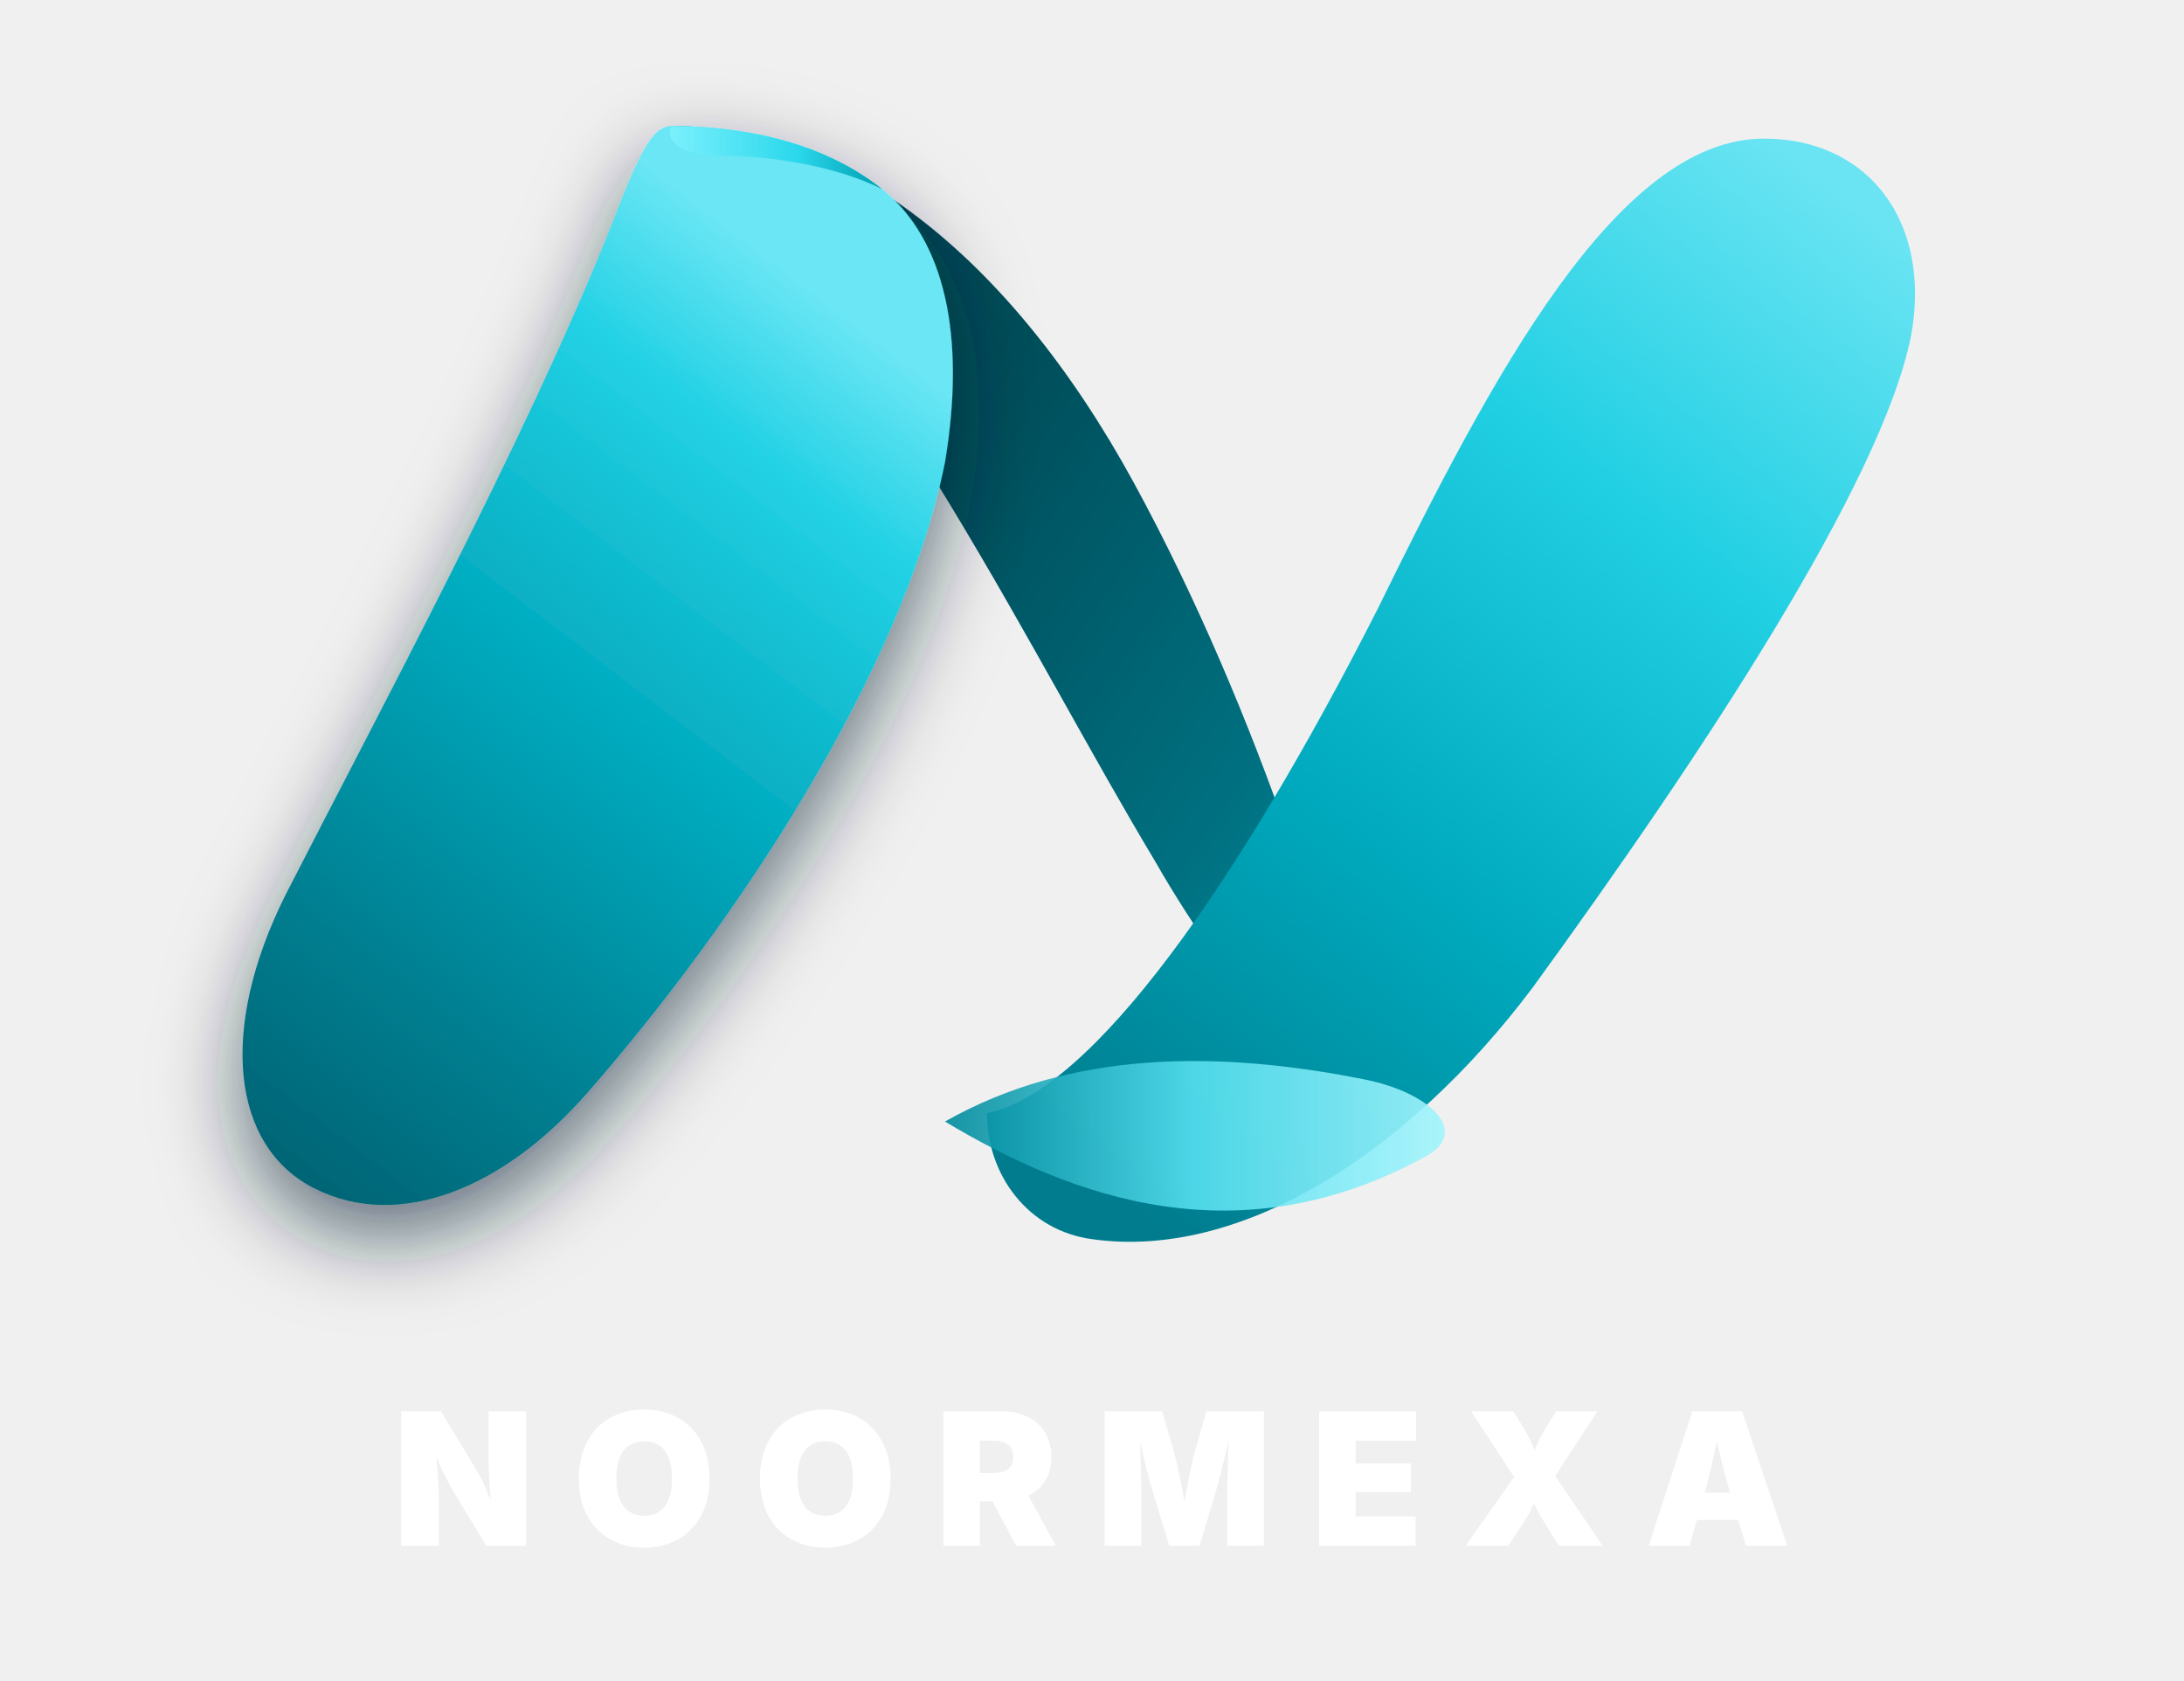
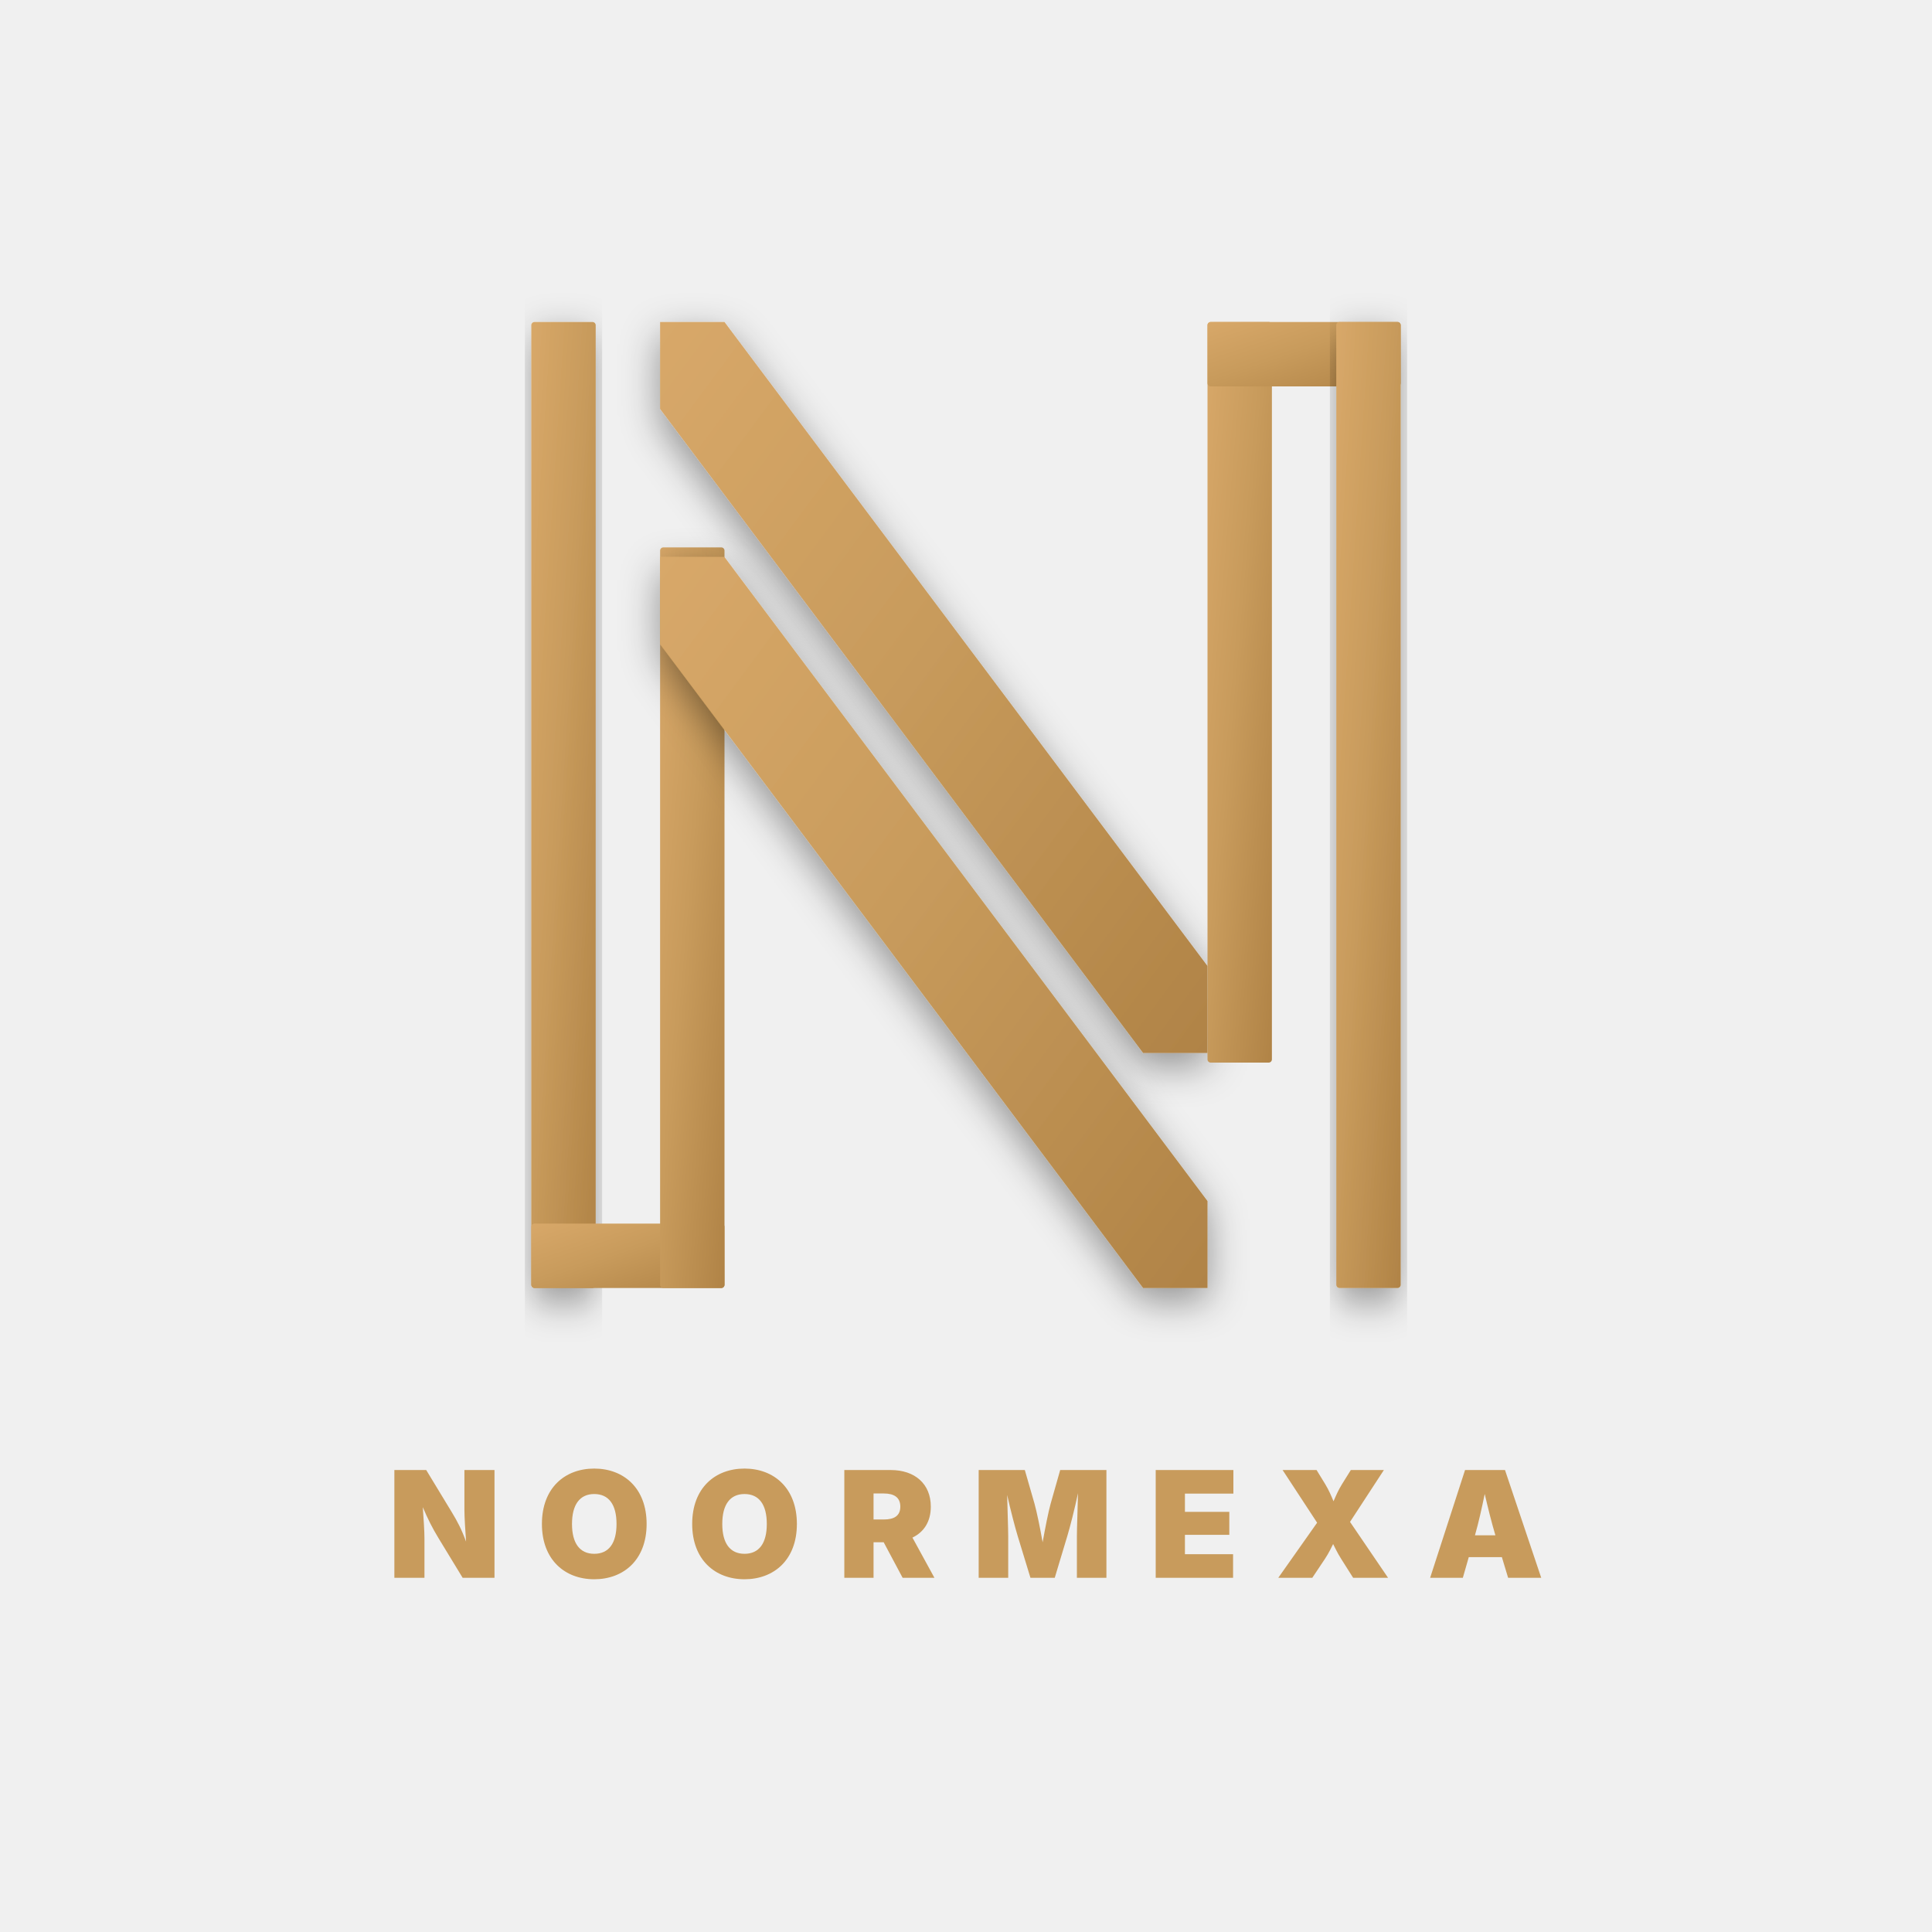
- <svg xmlns="http://www.w3.org/2000/svg" viewBox="0 0 520 400" width="520" height="400" fill="none" shape-rendering="geometricPrecision" text-rendering="geometricPrecision">
+ <svg xmlns="http://www.w3.org/2000/svg" viewBox="0 0 600 600" width="600" height="600" fill="none" shape-rendering="geometricPrecision" text-rendering="geometricPrecision">
  <defs>
-     <linearGradient id="nmx-grad-left" x1="0%" y1="100%" x2="50%" y2="0%">
-       <stop offset="0%" stop-color="#005e6e" />
-       <stop offset="25%" stop-color="#007e90" />
-       <stop offset="55%" stop-color="#00a8bc" />
-       <stop offset="85%" stop-color="#24d2e5" />
-       <stop offset="100%" stop-color="#6be6f5" />
+     <linearGradient id="nmx-gold-grad" x1="0%" y1="0%" x2="100%" y2="100%">
+       <stop offset="0%" stop-color="#D8A869" />
+       <stop offset="45%" stop-color="#C89B5C" />
+       <stop offset="100%" stop-color="#B08346" />
    </linearGradient>
-     <linearGradient id="nmx-grad-crest" x1="0%" y1="0%" x2="100%" y2="0%">
-       <stop offset="0%" stop-color="#7bf0fd" />
-       <stop offset="60%" stop-color="#2bd8ec" />
-       <stop offset="100%" stop-color="#009eb0" />
-     </linearGradient>
-     <linearGradient id="nmx-grad-crease" x1="0%" y1="0%" x2="100%" y2="100%">
-       <stop offset="0%" stop-color="#003c46" />
-       <stop offset="40%" stop-color="#00505d" />
-       <stop offset="75%" stop-color="#007181" />
-       <stop offset="100%" stop-color="#0096a7" />
-     </linearGradient>
-     <linearGradient id="nmx-grad-right" x1="20%" y1="100%" x2="85%" y2="0%">
-       <stop offset="0%" stop-color="#007c8e" />
-       <stop offset="35%" stop-color="#00a9bd" />
-       <stop offset="70%" stop-color="#22d0e3" />
-       <stop offset="100%" stop-color="#6ae4f3" />
-     </linearGradient>
-     <linearGradient id="nmx-grad-wrap" x1="0%" y1="50%" x2="100%" y2="50%">
-       <stop offset="0%" stop-color="#008a9c" />
-       <stop offset="50%" stop-color="#55dfef" />
-       <stop offset="100%" stop-color="#a2f4fc" />
-     </linearGradient>
-     <filter id="nmx-shadow" x="-15%" y="-15%" width="130%" height="130%">
-       <feDropShadow dx="0" dy="8" stdDeviation="10" flood-color="#00222a" flood-opacity="0.6" />
+     <filter id="nmx-gold-shadow" x="-10%" y="-10%" width="120%" height="120%">
+       <feDropShadow dx="0" dy="4" stdDeviation="6" flood-color="#000000" flood-opacity="0.4" />
    </filter>
  </defs>
-   <g id="noormexa-vector-mark" transform="translate(0, -5)">
-     <path d="M 160,35           C 200,35 240,65 270,120           C 300,175 320,240 325,270           C 320,270 295,245 275,210           C 245,160 215,95 160,35 Z" fill="url(#nmx-grad-crease)" />
-     <path d="M 235,270           C 260,265 295,215 328,150           C 355,95 385,38 420,38           C 445,38 460,58 455,85           C 448,120 405,185 365,240           C 335,280 295,305 260,300           C 245,298 235,285 235,270 Z" fill="url(#nmx-grad-right)" />
-     <path d="M 225,272           C 255,290 295,305 340,280           C 350,274 340,265 325,262           C 290,255 255,255 225,272 Z" fill="url(#nmx-grad-wrap)" opacity="0.9" />
-     <path d="M 160,35           C 175,35 195,38 210,50           C 225,62 230,85 225,115           C 215,165 175,225 140,265           C 120,288 95,298 75,288           C 55,278 52,250 68,218           C 90,175 125,110 145,60           C 152,42 155,35 160,35 Z" fill="url(#nmx-grad-left)" filter="url(#nmx-shadow)" />
-     <path d="M 160,35           C 175,35 195,38 210,50           C 200,45 185,42 170,42           C 162,42 158,38 160,35 Z" fill="url(#nmx-grad-crest)" />
+   <g id="noormexa-monogram" transform="translate(30, 20)">
+     <rect x="135" y="80" width="20" height="300" rx="1" fill="url(#nmx-gold-grad)" filter="url(#nmx-gold-shadow)" />
+     <rect x="135" y="360" width="60" height="20" rx="1" fill="url(#nmx-gold-grad)" />
+     <rect x="175" y="150" width="20" height="230" rx="1" fill="url(#nmx-gold-grad)" />
+     <polygon points="175,80 195,80 345,280 345,307 325,307 175,107" fill="url(#nmx-gold-grad)" filter="url(#nmx-gold-shadow)" />
+     <polygon points="175,153 195,153 345,353 345,380 325,380 175,180" fill="url(#nmx-gold-grad)" filter="url(#nmx-gold-shadow)" />
+     <rect x="345" y="80" width="20" height="230" rx="1" fill="url(#nmx-gold-grad)" />
+     <rect x="345" y="80" width="60" height="20" rx="1" fill="url(#nmx-gold-grad)" />
+     <rect x="385" y="80" width="20" height="300" rx="1" fill="url(#nmx-gold-grad)" filter="url(#nmx-gold-shadow)" />
  </g>
-   <text x="260" y="368" text-anchor="middle" fill="#FFFFFF" font-family="system-ui, -apple-system, 'Montserrat', 'Inter', 'Segoe UI', Arial, sans-serif" font-size="44" font-weight="900" letter-spacing="9px">NOORMEXA</text>
+   <text x="300" y="490" text-anchor="middle" fill="#C89B5C" font-family="system-ui, -apple-system, 'Montserrat', 'Inter', 'Segoe UI', Arial, sans-serif" font-size="46" font-weight="900" letter-spacing="11px">NOORMEXA</text>
</svg>
